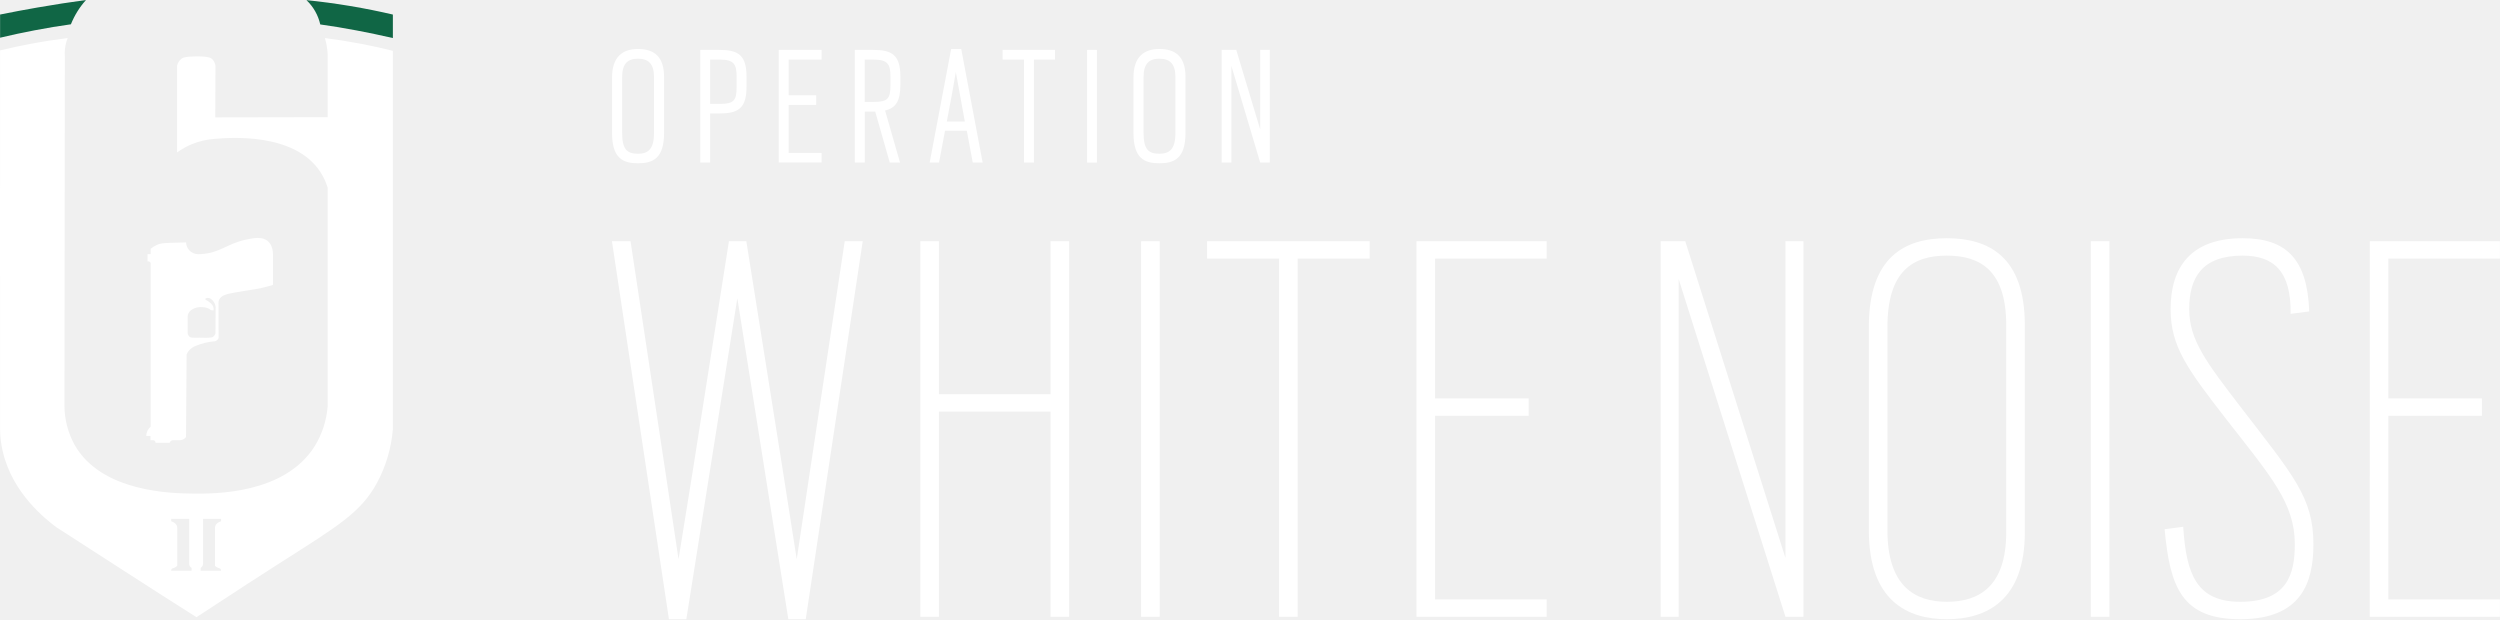
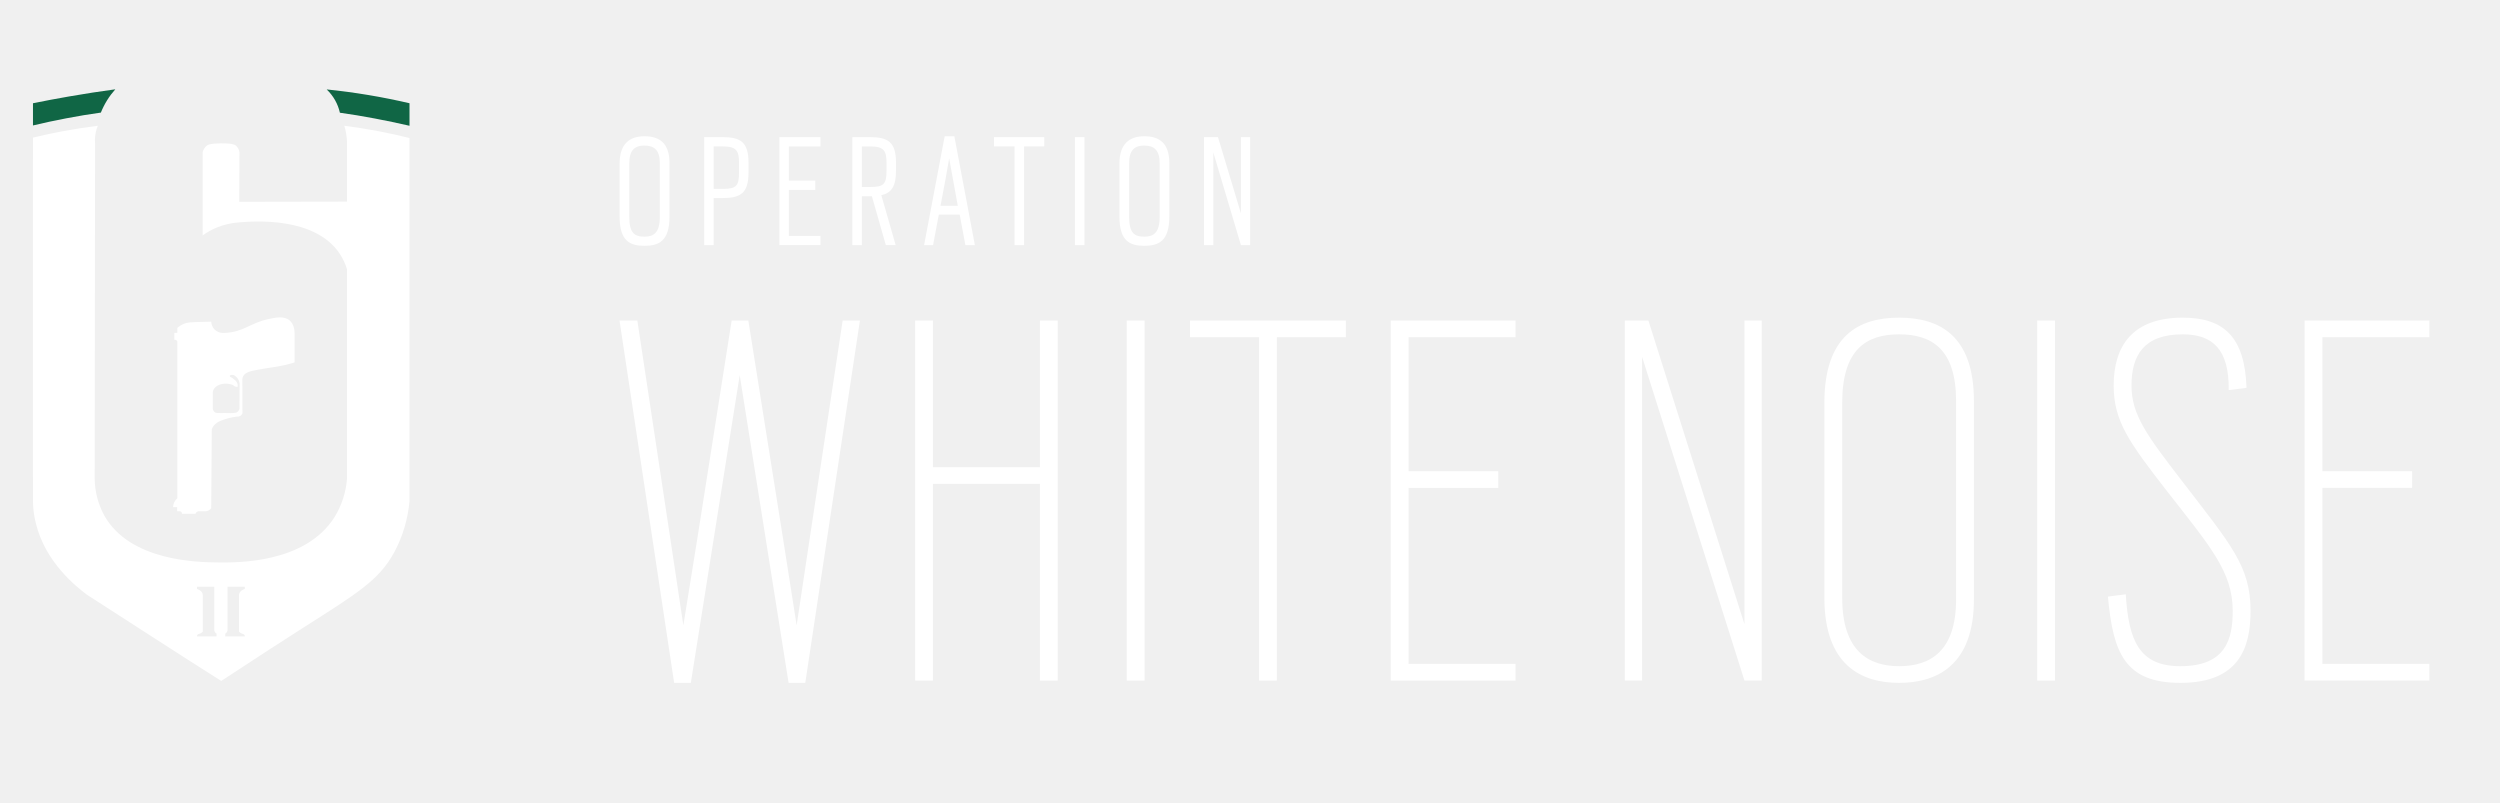
- <svg xmlns="http://www.w3.org/2000/svg" id="Horizontal" viewBox="0 0 2083.45 516.03">
-   <defs>
-     <style>.cls-1{fill:#106645;}.cls-2{fill:#fff;}</style>
-   </defs>
-   <path id="ShieldTopRight" class="cls-1" d="M284,77.75c11.49,1.16,23.64,2.75,36.38,4.88s24.49,4.53,35.63,7.13v19.58Q341.51,106,325.75,103T295.5,98A40.08,40.08,0,0,0,284,77.75Z" transform="translate(-28.6 -77.63)" />
-   <path id="ShieldTopLeft" class="cls-1" d="M28.67,109.06V89.75q15.2-3.09,31.21-5.87,20.72-3.6,40.38-6.25A68.87,68.87,0,0,0,87.69,97.88q-14.52,2-30.19,5C47.46,104.79,37.84,106.87,28.67,109.06Z" transform="translate(-28.6 -77.63)" />
-   <path id="ShieldGun" class="cls-2" d="M251.87,278.64c-4.7-4.11-11.79-2.69-18.62-1.22-15.81,3.41-21.38,11.21-37.68,12-.74,0-1.35.05-1.74.06a10.47,10.47,0,0,1-7.5-3.25,10.31,10.31,0,0,1-2.67-6.58l-6.17.17c-11.2.28-14.37.21-18.33,2a21.54,21.54,0,0,0-5,3.17v4.42h-2.58v6.08a2.07,2.07,0,0,1,2.58,2.42V433.17a10.42,10.42,0,0,0-3.7,7.74H154v3.59h2.53a2,2,0,0,1,1.33.83,2,2,0,0,1,.33,1.33H170a2.57,2.57,0,0,1,.25-.67,3.32,3.32,0,0,1,2.25-1.5h5.33a6.92,6.92,0,0,0,3.79-.87,6.8,6.8,0,0,0,2-1.79l.5-68.75a12.18,12.18,0,0,1,1.58-2.83,14.32,14.32,0,0,1,6.33-4.5,53,53,0,0,1,14.08-3.58,4.56,4.56,0,0,0,2.58-.5,4.62,4.62,0,0,0,2.08-2.33l-.08-29.75a6.77,6.77,0,0,1,.58-2.25c1.67-3.64,6.33-4.74,13.45-6,10.77-2,15.17-2.21,22.25-3.81,4-.9,7.19-1.86,9.13-2.48V289.83C256.1,286.84,255.48,281.8,251.87,278.64Zm-43.7,76.78a5.35,5.35,0,0,1-2.21,3c-.65.39-1.34.56-3.71.67-1.21.06-2.85.1-4.83,0s-3.48,0-4.67,0c-3.73,0-5,.12-6.09-.75a4.85,4.85,0,0,1-1.66-2.88q0-7.23,0-14.46a7.18,7.18,0,0,1,.58-2.08,8.08,8.08,0,0,1,3.21-3.46c5.1-3.27,12.68-1.69,14.38-.25a4.24,4.24,0,0,0,1.81,1,4.09,4.09,0,0,0,1.65,0v-1.71a6.72,6.72,0,0,0-.37-1.33,7.27,7.27,0,0,0-1.58-2.37,17.17,17.17,0,0,0-4.83-3.37v-1.08a4.33,4.33,0,0,1,4.25.21,9.49,9.49,0,0,1,2.5,2.42,9.62,9.62,0,0,1,1.71,4.63Z" transform="translate(-28.6 -77.63)" />
-   <path id="ShieldBody" class="cls-2" d="M329.67,114.17c-10.58-2-20.71-3.61-30.33-4.83a54.71,54.71,0,0,1,2.33,13.79c.06,1.44.05,2.83,0,4.15v48l-93.67.17.17-43.18a10,10,0,0,0-2.83-5.48c-.86-.81-2.83-2.3-13.67-2.16-9.13.12-11,1.22-12.06,2.13a11,11,0,0,0-3.44,5.51v72.41a59.81,59.81,0,0,1,12.21-6.85,61.68,61.68,0,0,1,19.25-4.48c12.09-1,66-5.5,87.75,27.28a50.78,50.78,0,0,1,6.29,13.45V416.26a74.61,74.61,0,0,1-10.73,33.11c-25.25,40.34-84.15,39.77-101.29,39.6-16.84-.16-76.49-.75-99-40.82a68.33,68.33,0,0,1-8.33-31.89q.17-145.66.33-291.31A34.46,34.46,0,0,1,84,112.16c.3-1,.64-1.94,1-2.82-9.54,1.19-19.56,2.72-30,4.67-9.21,1.72-18,3.62-26.33,5.63-.14,25.61,0,264.36,0,316.22A82.2,82.2,0,0,0,31,454.29C39.21,489,66.79,510.38,75.54,517c.78.59.44.32,17.4,11.21,36,23.12,43.63,28.24,70.75,45.56,6.43,4.11,16.35,10.43,28.64,18.21,31.38-20.69,56.1-36.57,71.09-46.15,46.91-29.94,65.8-41,79.32-65.7A114.22,114.22,0,0,0,356,435.52V120C347.68,117.89,338.9,115.93,329.67,114.17ZM188.25,553.25h-17a2.11,2.11,0,0,1,.31-1.31c.51-.76,1.41-.74,2.56-1.25a6.89,6.89,0,0,0,2.19-1.56V517.25a4.81,4.81,0,0,0-.33-1.5,6.41,6.41,0,0,0-3.18-3.1,9,9,0,0,0-1.55-.65v-1.94h15v37.81a4.2,4.2,0,0,0,2,3Zm24.57,0h-17v-2.37a4.2,4.2,0,0,0,2-3V510.06h15V512a9,9,0,0,0-1.55.65,6.41,6.41,0,0,0-3.18,3.1,4.81,4.81,0,0,0-.33,1.5v31.88a6.89,6.89,0,0,0,2.19,1.56c1.15.51,2.05.49,2.56,1.25A2.11,2.11,0,0,1,212.82,553.25Z" transform="translate(-28.6 -77.63)" />
+ <svg xmlns="http://www.w3.org/2000/svg" id="Horizontal" preserveAspectRatio="xMinYMax" viewBox="0 0 2173.41 698">
+   <path id="ShieldTopRight" d="M284,77.75c11.49,1.16,23.64,2.75,36.38,4.88s24.49,4.53,35.63,7.13v19.58Q341.51,106,325.75,103T295.5,98A40.08,40.08,0,0,0,284,77.75Z" style="fill:#106645" />
+   <path id="ShieldTopLeft" d="M28.67,109.06V89.75q15.2-3.09,31.21-5.87,20.72-3.6,40.38-6.25A68.87,68.87,0,0,0,87.69,97.88q-14.52,2-30.19,5C47.46,104.79,37.84,106.87,28.67,109.06Z" style="fill:#106645" />
+   <path id="ShieldGun" d="M251.87,278.64c-4.7-4.11-11.79-2.69-18.62-1.22-15.81,3.41-21.38,11.21-37.68,12-.74,0-1.35.05-1.74.06a10.47,10.47,0,0,1-7.5-3.25,10.31,10.31,0,0,1-2.67-6.58l-6.17.17c-11.2.28-14.37.21-18.33,2a21.54,21.54,0,0,0-5,3.17v4.42h-2.58v6.08a2.07,2.07,0,0,1,2.58,2.42V433.17a10.42,10.42,0,0,0-3.7,7.74H154v3.59h2.53a2,2,0,0,1,1.33.83,2,2,0,0,1,.33,1.33H170a2.57,2.57,0,0,1,.25-.67,3.32,3.32,0,0,1,2.25-1.5h5.33a6.92,6.92,0,0,0,3.79-.87,6.8,6.8,0,0,0,2-1.79l.5-68.75a12.18,12.18,0,0,1,1.58-2.83,14.32,14.32,0,0,1,6.33-4.5,53,53,0,0,1,14.08-3.58,4.56,4.56,0,0,0,2.58-.5,4.62,4.62,0,0,0,2.08-2.33l-.08-29.75a6.77,6.77,0,0,1,.58-2.25c1.67-3.64,6.33-4.74,13.45-6,10.77-2,15.17-2.21,22.25-3.81,4-.9,7.19-1.86,9.13-2.48V289.83C256.1,286.84,255.48,281.8,251.87,278.64Zm-43.7,76.78a5.35,5.35,0,0,1-2.21,3c-.65.39-1.34.56-3.71.67-1.21.06-2.85.1-4.83,0s-3.48,0-4.67,0c-3.73,0-5,.12-6.09-.75a4.85,4.85,0,0,1-1.66-2.88q0-7.23,0-14.46a7.18,7.18,0,0,1,.58-2.08,8.08,8.08,0,0,1,3.21-3.46c5.1-3.27,12.68-1.69,14.38-.25a4.24,4.24,0,0,0,1.81,1,4.09,4.09,0,0,0,1.65,0v-1.71a6.72,6.72,0,0,0-.37-1.33,7.27,7.27,0,0,0-1.58-2.37,17.17,17.17,0,0,0-4.83-3.37v-1.08a4.33,4.33,0,0,1,4.25.21,9.49,9.49,0,0,1,2.5,2.42,9.62,9.62,0,0,1,1.71,4.63Z" style="fill:#fff" />
+   <path id="ShieldBody" d="M329.67,114.17c-10.58-2-20.71-3.61-30.33-4.83a54.71,54.71,0,0,1,2.33,13.79c.06,1.44.05,2.83,0,4.15v48l-93.67.17.17-43.18a10,10,0,0,0-2.83-5.48c-.86-.81-2.83-2.3-13.67-2.16-9.13.12-11,1.22-12.06,2.13a11,11,0,0,0-3.44,5.51v72.41a59.81,59.81,0,0,1,12.21-6.85,61.68,61.68,0,0,1,19.25-4.48c12.09-1,66-5.5,87.75,27.28a50.78,50.78,0,0,1,6.29,13.45V416.26a74.61,74.61,0,0,1-10.73,33.11c-25.25,40.34-84.15,39.77-101.29,39.6-16.84-.16-76.49-.75-99-40.82a68.33,68.33,0,0,1-8.33-31.89q.17-145.66.33-291.31A34.46,34.46,0,0,1,84,112.16c.3-1,.64-1.94,1-2.82-9.54,1.19-19.56,2.72-30,4.67-9.21,1.72-18,3.62-26.33,5.63-.14,25.61,0,264.36,0,316.22A82.2,82.2,0,0,0,31,454.29C39.21,489,66.79,510.38,75.54,517c.78.59.44.32,17.4,11.21,36,23.12,43.63,28.24,70.75,45.56,6.43,4.11,16.35,10.43,28.64,18.21,31.38-20.69,56.1-36.57,71.09-46.15,46.91-29.94,65.8-41,79.32-65.7A114.22,114.22,0,0,0,356,435.52V120C347.68,117.89,338.9,115.93,329.67,114.17ZM188.25,553.25h-17a2.11,2.11,0,0,1,.31-1.31c.51-.76,1.41-.74,2.56-1.25a6.89,6.89,0,0,0,2.19-1.56V517.25a4.81,4.81,0,0,0-.33-1.5,6.41,6.41,0,0,0-3.18-3.1,9,9,0,0,0-1.55-.65v-1.94h15v37.81a4.2,4.2,0,0,0,2,3Zm24.57,0h-17v-2.37a4.2,4.2,0,0,0,2-3V510.06h15V512a9,9,0,0,0-1.55.65,6.41,6.41,0,0,0-3.18,3.1,4.81,4.81,0,0,0-.33,1.5v31.88a6.89,6.89,0,0,0,2.19,1.56c1.15.51,2.05.49,2.56,1.25A2.11,2.11,0,0,1,212.82,553.25Z" style="fill:#fff" />
  <g id="OpTitle">
-     <path class="cls-2" d="M538.68,188.5V142.15c0-16.95,8.55-23.7,21.6-23.7,13.35,0,21.75,6.3,21.75,23.25v46.65c0,21.3-9.3,25.35-21.75,25.35S538.68,209.65,538.68,188.5Zm34.95,0V141.85c0-11.1-4.65-15.3-13.35-15.3s-13.2,4.2-13.2,15.45v46.35c0,13.95,4.2,17.4,13.2,17.4C568.38,205.75,573.63,202.3,573.63,188.5Z" transform="translate(-28.6 -77.63)" />
-     <path class="cls-2" d="M612.18,119.21h15.9c15.6,0,22.65,4.2,22.65,22.2V150c0,18-7,22.2-22.65,22.2h-7.65V213.1h-8.25Zm16.5,45c11.7,0,13.8-3,13.8-14.25V141.4c0-10-2.1-14.1-13.8-14.1h-8.25v36.9Z" transform="translate(-28.6 -77.63)" />
-     <path class="cls-2" d="M677.58,119.21h35.7v8.1H685.83V157h22.95v8.1H685.83v40h27.45v7.95h-35.7Z" transform="translate(-28.6 -77.63)" />
-     <path class="cls-2" d="M741,119.21h15.3c15.6,0,22.65,4.2,22.65,22.2v7c0,13.65-4,19.35-12.75,21.3l12.45,43.35h-8.55L758,170.65h-8.7V213.1H741Zm15.9,43.35c11.7,0,13.8-2.85,13.8-14.25v-6.9c0-10-2.1-14.1-13.8-14.1h-7.65v35.25Z" transform="translate(-28.6 -77.63)" />
-     <path class="cls-2" d="M821.27,118.46h8.4l17.85,94.65h-8.25l-4.95-26.55H816.17l-5,26.55h-7.8Zm11.4,60.45-7.5-41.25L822,155.8l-4.35,23.1Z" transform="translate(-28.6 -77.63)" />
-     <path class="cls-2" d="M882,127.3H864.17v-8.1h43.65v8.1H890.27v85.8H882Z" transform="translate(-28.6 -77.63)" />
-     <path class="cls-2" d="M934.52,119.21h8.25v93.9h-8.25Z" transform="translate(-28.6 -77.63)" />
-     <path class="cls-2" d="M973.22,188.5V142.15c0-16.95,8.55-23.7,21.6-23.7,13.35,0,21.75,6.3,21.75,23.25v46.65c0,21.3-9.3,25.35-21.75,25.35S973.22,209.65,973.22,188.5Zm34.95,0V141.85c0-11.1-4.65-15.3-13.35-15.3s-13.2,4.2-13.2,15.45v46.35c0,13.95,4.2,17.4,13.2,17.4C1002.92,205.75,1008.17,202.3,1008.17,188.5Z" transform="translate(-28.6 -77.63)" />
-     <path class="cls-2" d="M1046.72,119.21h12.15l19.95,66.3v-66.3h8v93.9h-8l-24-80.55V213.1h-8.1Z" transform="translate(-28.6 -77.63)" />
+     <path d="M538.68,188.5V142.15c0-16.95,8.55-23.7,21.6-23.7,13.35,0,21.75,6.3,21.75,23.25v46.65c0,21.3-9.3,25.35-21.75,25.35S538.68,209.65,538.68,188.5Zm34.95,0V141.85c0-11.1-4.65-15.3-13.35-15.3s-13.2,4.2-13.2,15.45v46.35c0,13.95,4.2,17.4,13.2,17.4C568.38,205.75,573.63,202.3,573.63,188.5Z" style="fill:#fff" />
+     <path d="M612.18,119.21h15.9c15.6,0,22.65,4.2,22.65,22.2V150c0,18-7,22.2-22.65,22.2h-7.65V213.1h-8.25Zm16.5,45c11.7,0,13.8-3,13.8-14.25V141.4c0-10-2.1-14.1-13.8-14.1h-8.25v36.9Z" style="fill:#fff" />
+     <path d="M677.58,119.21h35.7v8.1H685.83V157h22.95v8.1H685.83v40h27.45v7.95h-35.7Z" style="fill:#fff" />
+     <path d="M741,119.21h15.3c15.6,0,22.65,4.2,22.65,22.2v7c0,13.65-4,19.35-12.75,21.3l12.45,43.35h-8.55L758,170.65h-8.7V213.1H741Zm15.9,43.35c11.7,0,13.8-2.85,13.8-14.25v-6.9c0-10-2.1-14.1-13.8-14.1h-7.65v35.25Z" style="fill:#fff" />
+     <path d="M821.27,118.46h8.4l17.85,94.65h-8.25l-4.95-26.55H816.17l-5,26.55h-7.8Zm11.4,60.45-7.5-41.25L822,155.8l-4.35,23.1Z" style="fill:#fff" />
+     <path d="M882,127.3H864.17v-8.1h43.65v8.1H890.27v85.8H882Z" style="fill:#fff" />
+     <path d="M934.52,119.21h8.25v93.9h-8.25Z" style="fill:#fff" />
+     <path d="M973.22,188.5V142.15c0-16.95,8.55-23.7,21.6-23.7,13.35,0,21.75,6.3,21.75,23.25v46.65c0,21.3-9.3,25.35-21.75,25.35S973.22,209.65,973.22,188.5Zm34.95,0V141.85c0-11.1-4.65-15.3-13.35-15.3s-13.2,4.2-13.2,15.45v46.35c0,13.95,4.2,17.4,13.2,17.4C1002.92,205.75,1008.17,202.3,1008.17,188.5Z" style="fill:#fff" />
+     <path d="M1046.72,119.21h12.15l19.95,66.3v-66.3h8v93.9h-8l-24-80.55V213.1h-8.1Z" style="fill:#fff" />
  </g>
  <g id="OpName">
-     <path class="cls-2" d="M538.58,278.66h15.5l28.5,188.5,11.5,76.5,12-74.5,30-190.5h14.5l30,188.5,12,76.5,11.5-76.5,28.5-188.5h15l-47.5,315h-14.5l-42.5-267.5-42.5,267.5h-14.5Z" transform="translate(-28.6 -77.63)" />
-     <path class="cls-2" d="M904.08,420.66h-93v171h-15.5v-313h15.5v127.5h93V278.66h15.5v313h-15.5Z" transform="translate(-28.6 -77.63)" />
-     <path class="cls-2" d="M979.57,278.66h15.5v313h-15.5Z" transform="translate(-28.6 -77.63)" />
-     <path class="cls-2" d="M1094.57,293.16h-60v-14.5h135.5v14.5h-60v298.5h-15.5Z" transform="translate(-28.6 -77.63)" />
-     <path class="cls-2" d="M1209.06,278.66h108.5v14.5h-93v116.5h78v14.5h-78v153h93v14.5h-108.5Z" transform="translate(-28.6 -77.63)" />
-     <path class="cls-2" d="M1412.56,278.66h20.5l83.5,264v-264h15v313h-15l-89-281.5v281.5h-15Z" transform="translate(-28.6 -77.63)" />
-     <path class="cls-2" d="M1586.05,519.66V350.16c0-58.5,30-74,65-74s65,15.5,65,72.5v172.5c0,57-32,72.5-65,72.5S1586.05,578.16,1586.05,519.66Zm114.5,1.5V348.66c0-45-21-58-49.5-58s-49.5,13-49.5,59.5v169.5c0,46.5,23,59.5,49.5,59.5C1678.05,579.16,1700.55,566.16,1700.55,521.16Z" transform="translate(-28.6 -77.63)" />
-     <path class="cls-2" d="M1771.05,278.66h15.5v313h-15.5Z" transform="translate(-28.6 -77.63)" />
-     <path class="cls-2" d="M1832.55,518.66l15.5-2c2.5,40,11.5,62.5,47.5,62.5,39.5,0,45.5-23.5,45.5-48,0-34-19.5-56-57-104-33-42.5-46.5-61-46.5-92,0-35,17-59,60-59,36,0,54,17,55.5,61l-15.5,2c.5-35.5-14-48.5-40-48.5-34,0-44.5,18.5-44.5,44.5,0,25.5,13.5,43.5,43.5,82.5,43,56,60,74.5,60,113.5,0,32-10,62.5-61,62.5C1847,593.66,1837,567.16,1832.55,518.66Z" transform="translate(-28.6 -77.63)" />
-     <path class="cls-2" d="M2003.55,278.66H2112v14.5h-93v116.5h78v14.5h-78v153h93v14.5h-108.5Z" transform="translate(-28.6 -77.63)" />
+     <path d="M538.58,278.66h15.5l28.5,188.5,11.5,76.5,12-74.5,30-190.5h14.5l30,188.5,12,76.5,11.5-76.5,28.5-188.5h15l-47.5,315h-14.5l-42.5-267.5-42.5,267.5h-14.5Z" style="fill:#fff" />
+     <path d="M904.08,420.66h-93v171h-15.5v-313h15.5v127.5h93V278.66h15.5v313h-15.5Z" style="fill:#fff" />
+     <path d="M979.57,278.66h15.5v313h-15.5Z" style="fill:#fff" />
+     <path d="M1094.57,293.16h-60v-14.5h135.5v14.5h-60v298.5h-15.5Z" style="fill:#fff" />
+     <path d="M1209.06,278.66h108.5v14.5h-93v116.5h78v14.5h-78v153h93v14.5h-108.5Z" style="fill:#fff" />
+     <path d="M1412.56,278.66h20.5l83.5,264v-264h15v313h-15l-89-281.5v281.5h-15Z" style="fill:#fff" />
+     <path d="M1586.05,519.66V350.16c0-58.5,30-74,65-74s65,15.5,65,72.5v172.5c0,57-32,72.5-65,72.5S1586.05,578.16,1586.05,519.66Zm114.5,1.5V348.66c0-45-21-58-49.5-58s-49.5,13-49.5,59.5v169.5c0,46.5,23,59.5,49.5,59.5C1678.05,579.16,1700.55,566.16,1700.55,521.16Z" style="fill:#fff" />
+     <path d="M1771.05,278.66h15.5v313h-15.5Z" style="fill:#fff" />
+     <path d="M1832.55,518.66l15.5-2c2.5,40,11.5,62.5,47.5,62.5,39.5,0,45.5-23.5,45.5-48,0-34-19.5-56-57-104-33-42.5-46.5-61-46.5-92,0-35,17-59,60-59,36,0,54,17,55.5,61l-15.5,2c.5-35.5-14-48.5-40-48.5-34,0-44.5,18.5-44.5,44.5,0,25.5,13.5,43.5,43.5,82.5,43,56,60,74.5,60,113.5,0,32-10,62.5-61,62.5C1847,593.66,1837,567.16,1832.55,518.66Z" style="fill:#fff" />
+     <path d="M2003.55,278.66H2112v14.5h-93v116.5h78v14.5h-78v153h93v14.5h-108.5Z" style="fill:#fff" />
  </g>
</svg>
